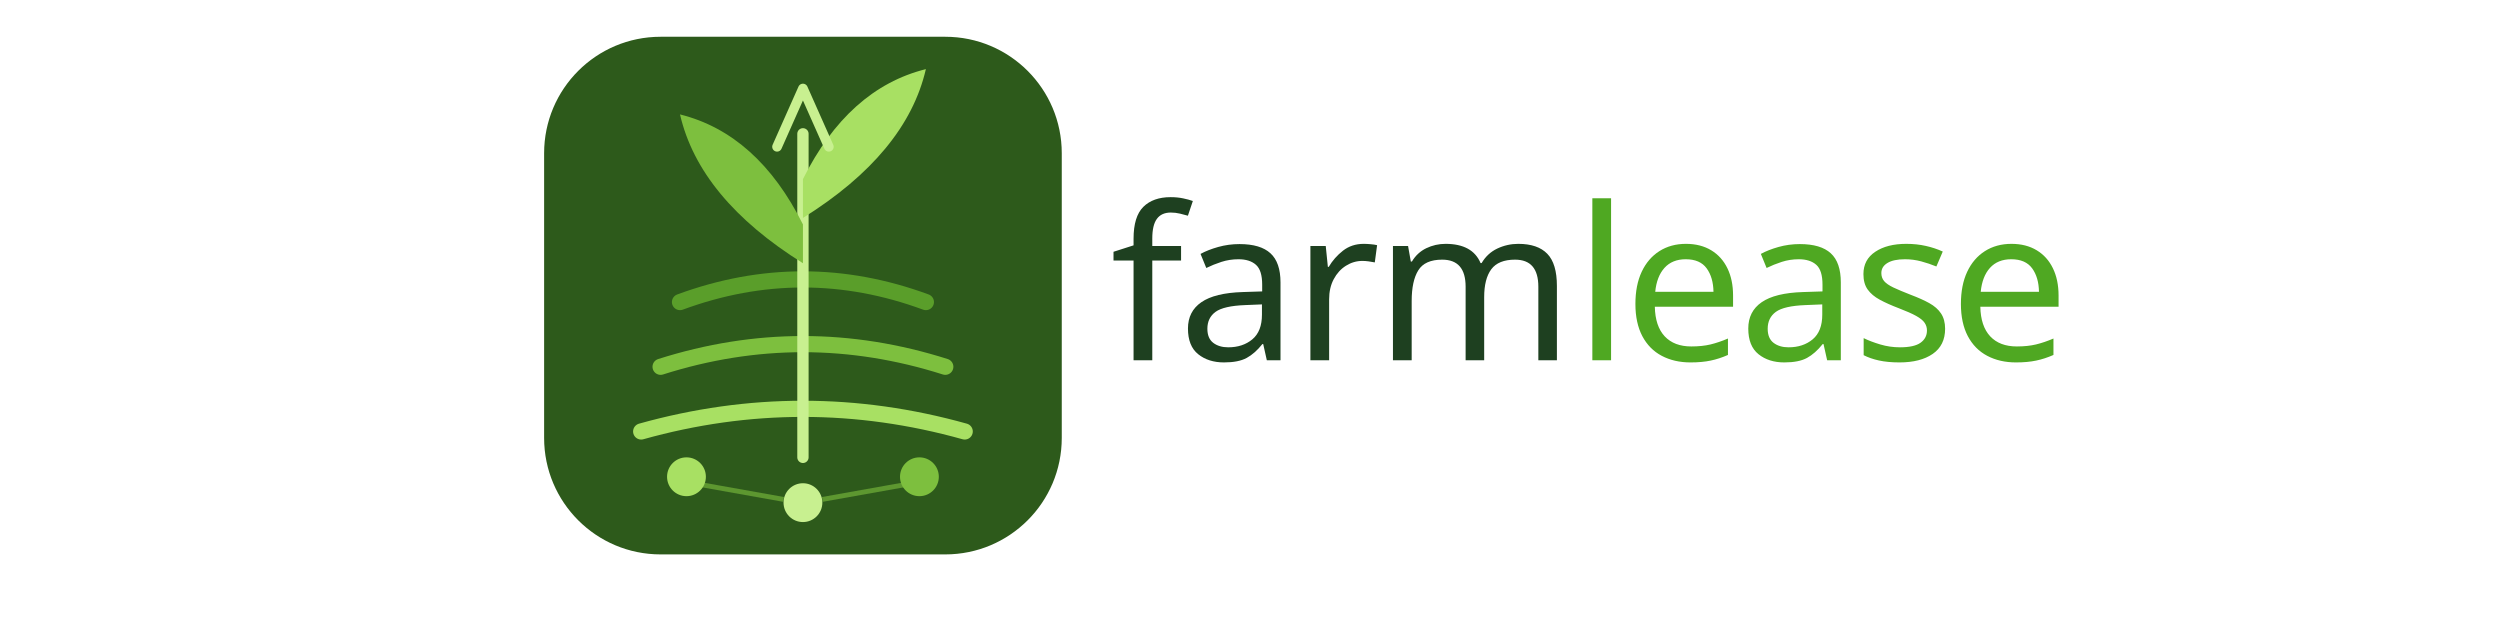
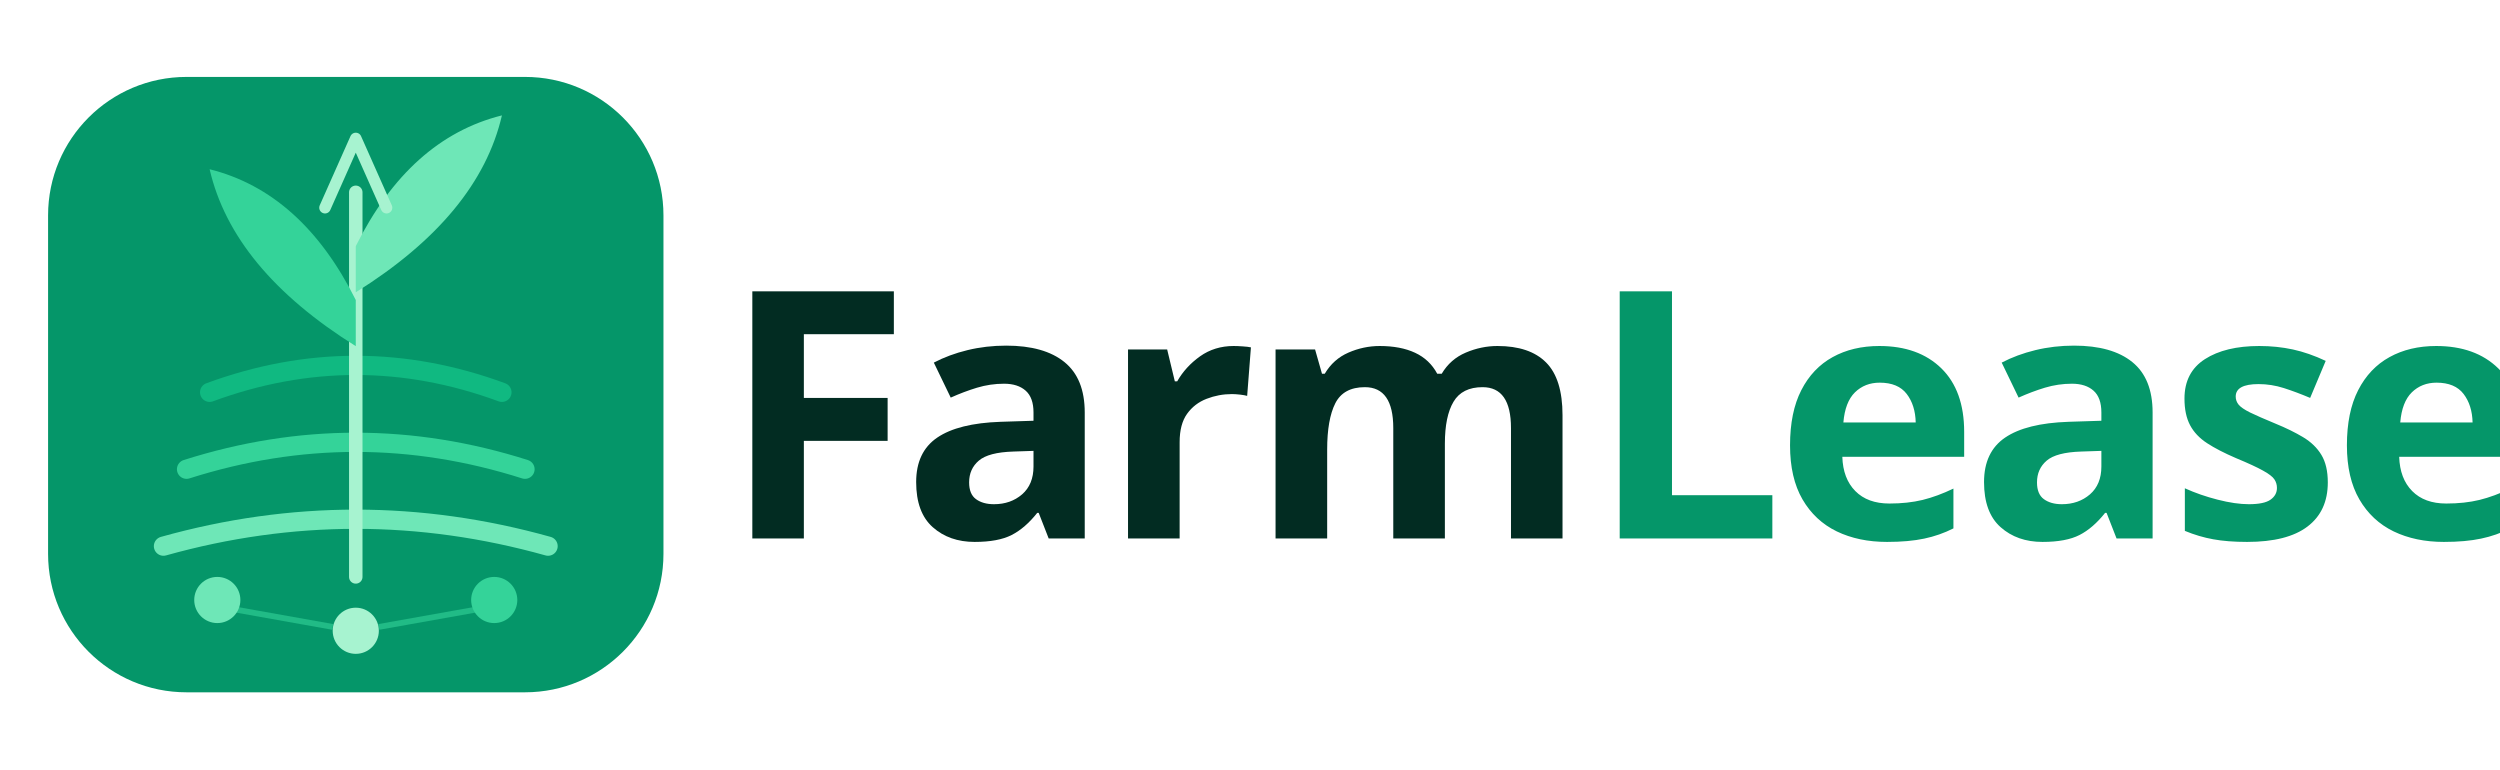
- <svg xmlns="http://www.w3.org/2000/svg" width="100%" viewBox="0 0 680 170" role="img">
+ <svg xmlns="http://www.w3.org/2000/svg" width="100%" viewBox="0 0 520 160" role="img">
  <style>
-     .text-main { fill: #1e4020; }
+     .text-main { fill: #022c22; }
    @media (prefers-color-scheme: dark) {
      .text-main { fill: #f8fafc; }
    }
  </style>
-   <g transform="translate(148, 10) scale(0.88)">
-     <rect x="0" y="0" width="160" height="160" rx="36" fill="#2d5a1b" />
-     <path d="M30 122 Q80 108 130 122" fill="none" stroke="#a8e063" stroke-width="5" stroke-linecap="round" />
-     <path d="M36 102 Q80 88 124 102" fill="none" stroke="#7dbf3e" stroke-width="5" stroke-linecap="round" />
-     <path d="M42 82 Q80 68 118 82" fill="none" stroke="#5a9e2a" stroke-width="5" stroke-linecap="round" />
-     <line x1="80" y1="130" x2="80" y2="30" stroke="#c8f090" stroke-width="3.5" stroke-linecap="round" />
-     <path d="M80 70 Q48 50 42 24 Q66 30 80 58" fill="#7dbf3e" />
-     <path d="M80 56 Q112 36 118 10 Q94 16 80 44" fill="#a8e063" />
-     <path d="M72 34 L80 16 L88 34" fill="none" stroke="#c8f090" stroke-width="3" stroke-linecap="round" stroke-linejoin="round" />
-     <line x1="46" y1="138" x2="74" y2="143" stroke="#7dbf3e" stroke-width="1.5" opacity="0.6" />
-     <line x1="86" y1="143" x2="114" y2="138" stroke="#7dbf3e" stroke-width="1.5" opacity="0.6" />
-     <circle cx="44" cy="136" r="6" fill="#a8e063" />
-     <circle cx="80" cy="144" r="6" fill="#c8f090" />
-     <circle cx="116" cy="136" r="6" fill="#7dbf3e" />
+   <g transform="translate(10, 16) scale(0.8)">
+     <rect x="0" y="0" width="160" height="160" rx="36" fill="#059669" />
+     <path d="M30 122 Q80 108 130 122" fill="none" stroke="#6ee7b7" stroke-width="5" stroke-linecap="round" />
+     <path d="M36 102 Q80 88 124 102" fill="none" stroke="#34d399" stroke-width="5" stroke-linecap="round" />
+     <path d="M42 82 Q80 68 118 82" fill="none" stroke="#10b981" stroke-width="5" stroke-linecap="round" />
+     <line x1="80" y1="130" x2="80" y2="30" stroke="#a7f3d0" stroke-width="3.5" stroke-linecap="round" />
+     <path d="M80 70 Q48 50 42 24 Q66 30 80 58" fill="#34d399" />
+     <path d="M80 56 Q112 36 118 10 Q94 16 80 44" fill="#6ee7b7" />
+     <path d="M72 34 L80 16 L88 34" fill="none" stroke="#a7f3d0" stroke-width="3" stroke-linecap="round" stroke-linejoin="round" />
+     <line x1="46" y1="138" x2="74" y2="143" stroke="#34d399" stroke-width="1.5" opacity="0.6" />
+     <line x1="86" y1="143" x2="114" y2="138" stroke="#34d399" stroke-width="1.5" opacity="0.6" />
+     <circle cx="44" cy="136" r="6" fill="#6ee7b7" />
+     <circle cx="80" cy="144" r="6" fill="#a7f3d0" />
+     <circle cx="116" cy="136" r="6" fill="#34d399" />
  </g>
-   <text x="302" y="98" font-family="sans-serif" font-size="58" font-weight="500" letter-spacing="-1.5px" class="text-main">farm<tspan fill="#4fa822">lease</tspan>
+   <text x="150" y="112" font-family="sans-serif" font-size="72" font-weight="700" letter-spacing="-2px" class="text-main">Farm<tspan fill="#059669">Lease</tspan>
  </text>
</svg>
